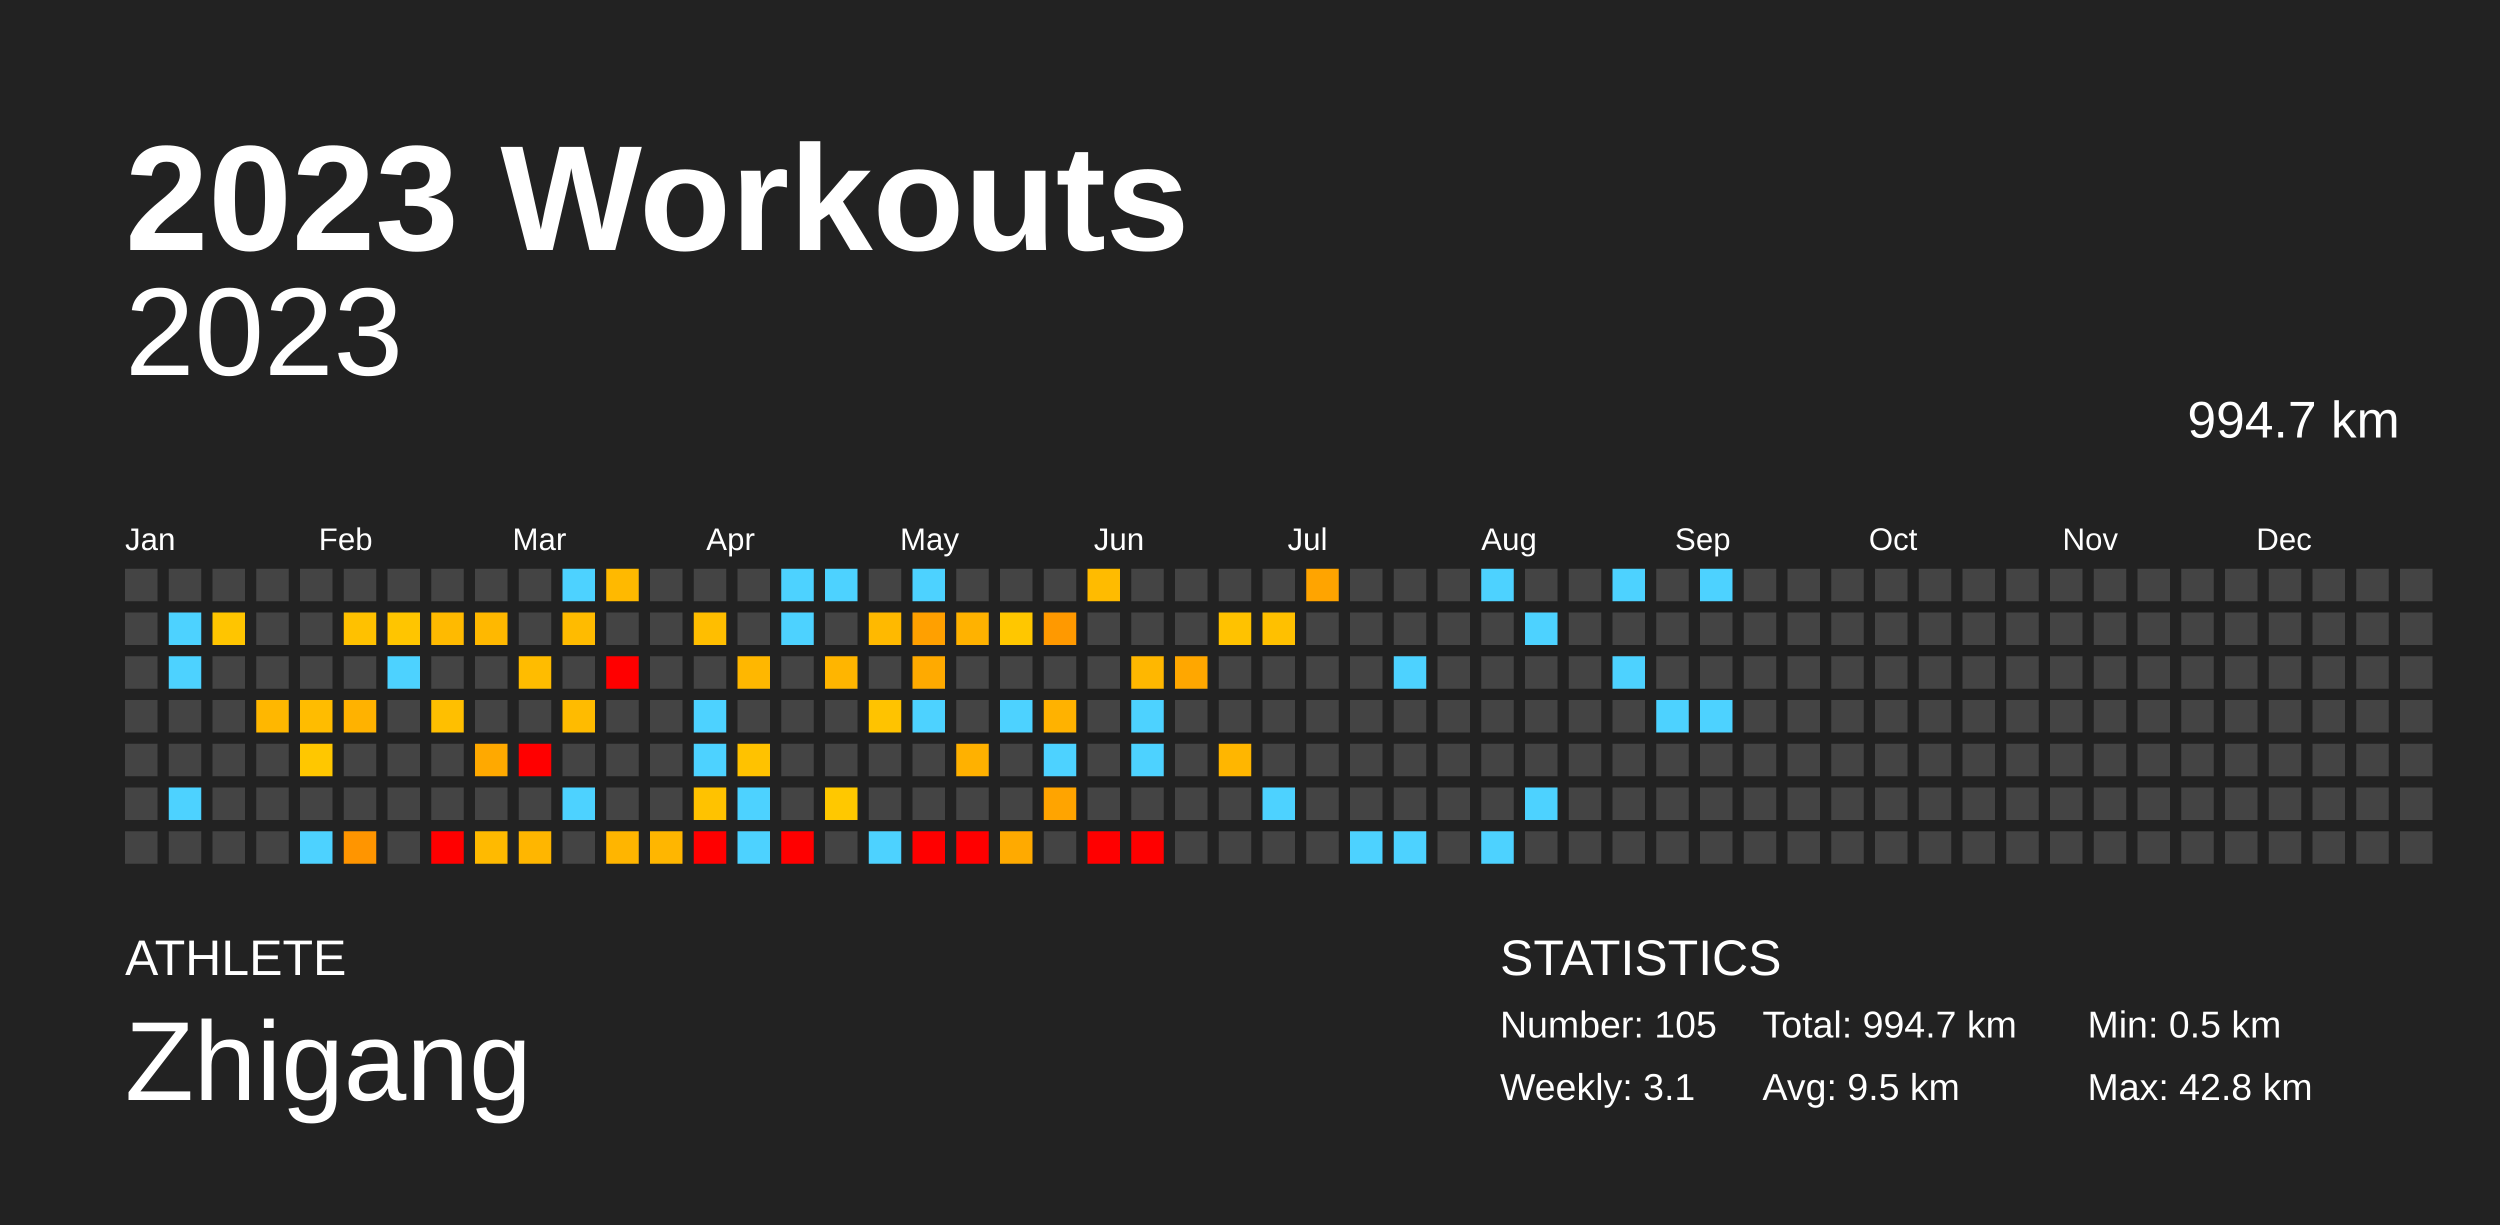
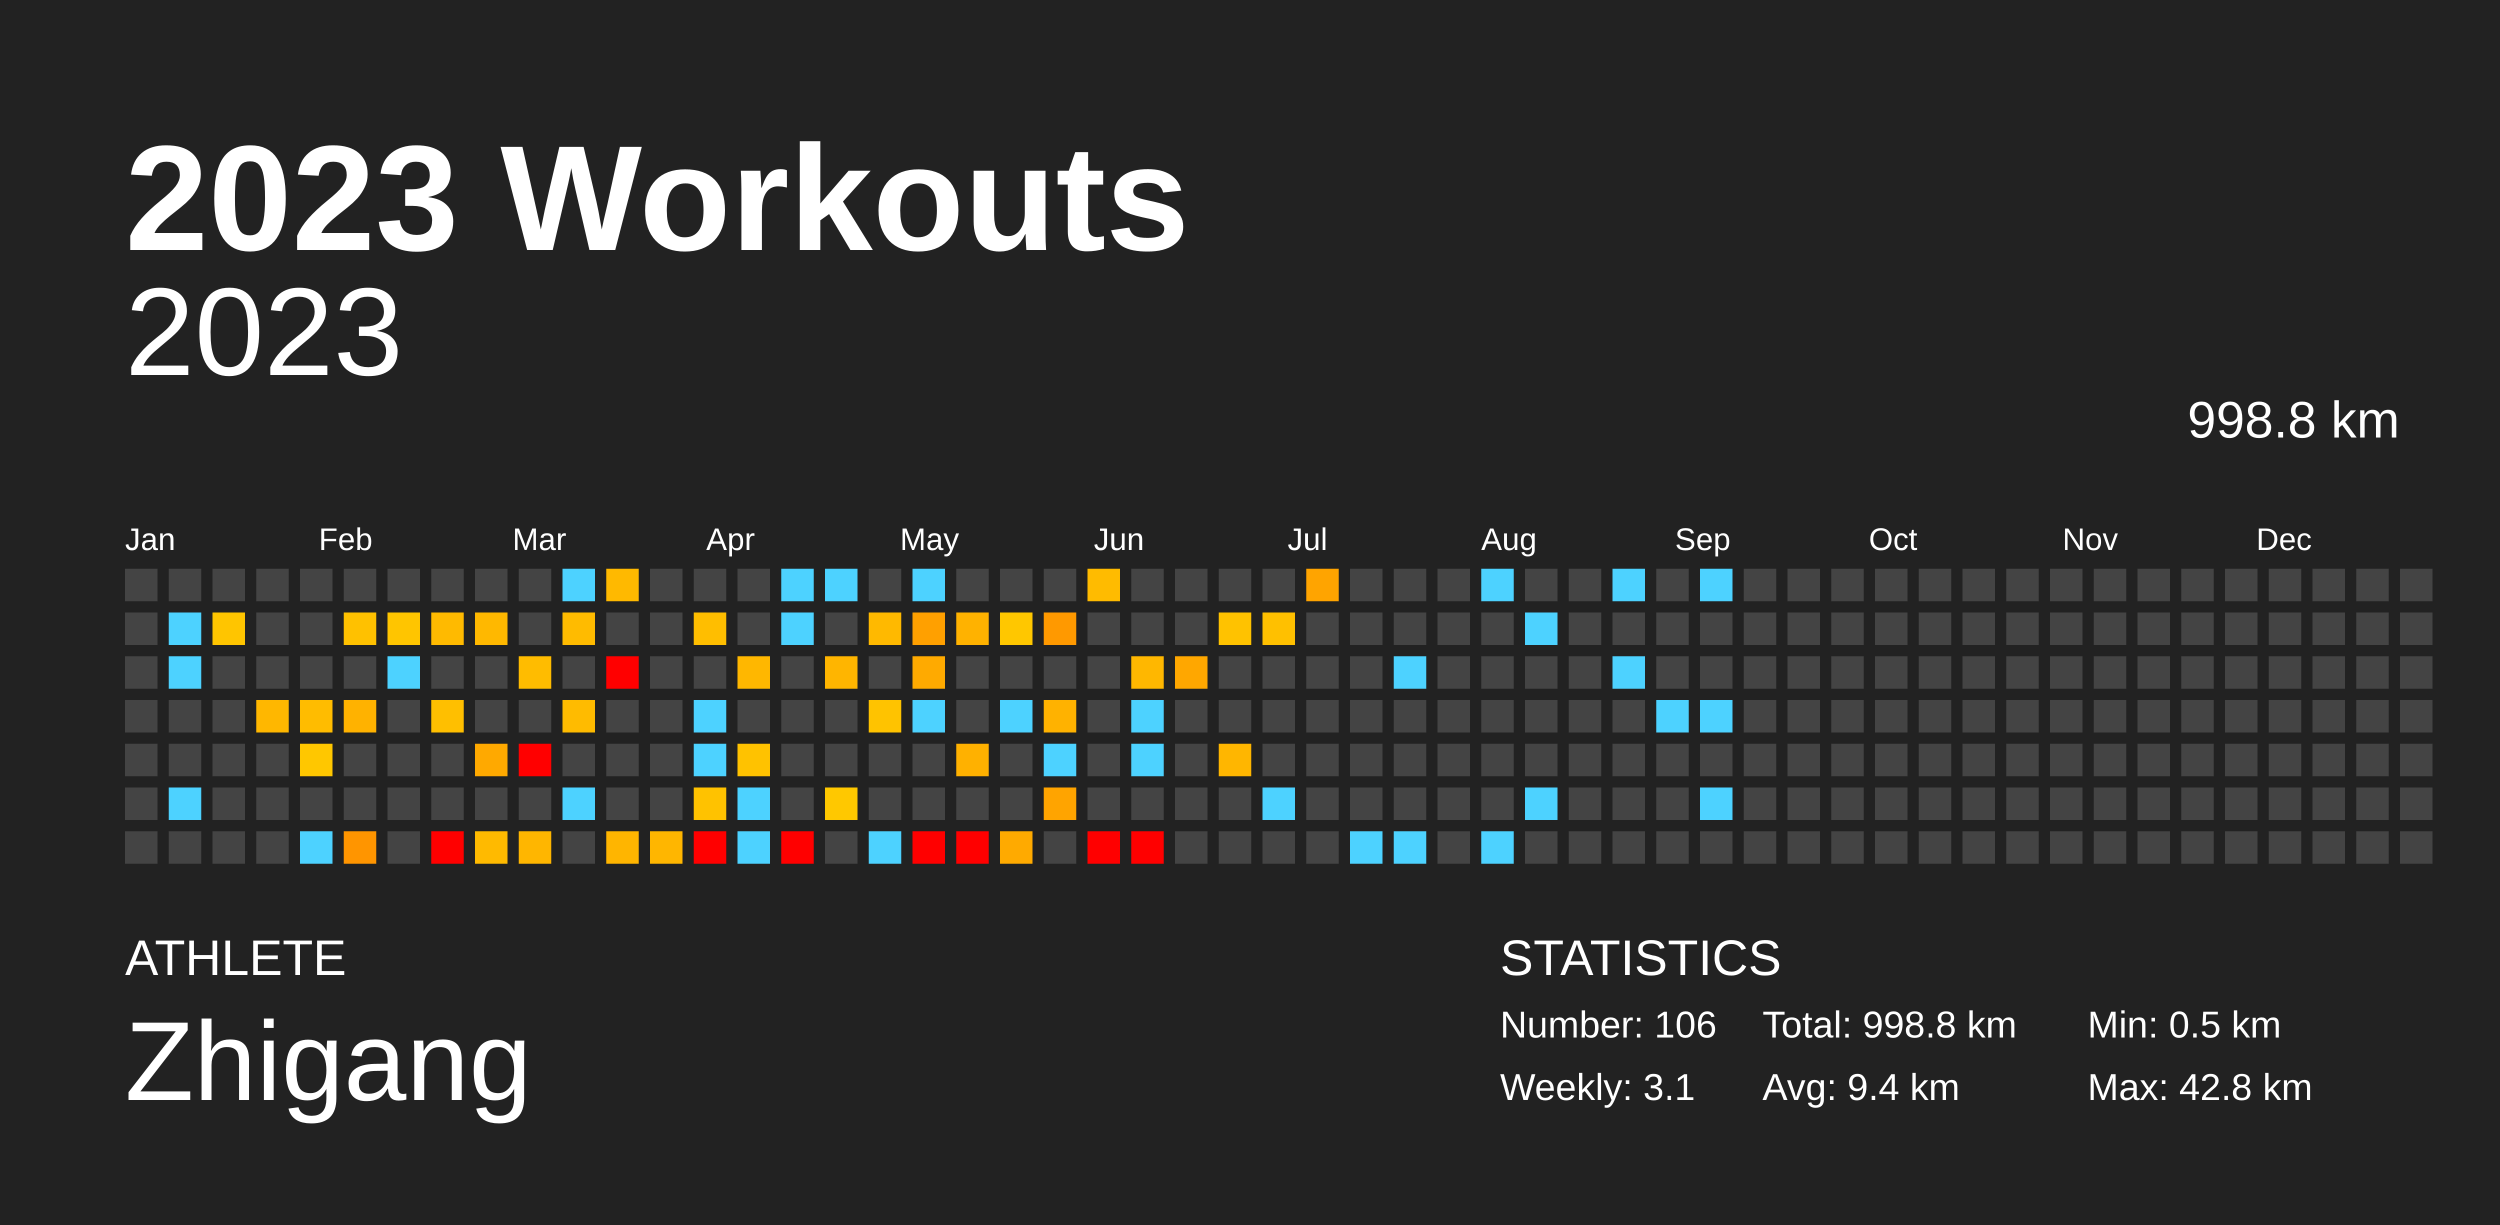
<svg xmlns="http://www.w3.org/2000/svg" baseProfile="full" height="98mm" version="1.1" viewBox="0,0,200,98" width="200mm">
  <defs />
  <rect fill="#222222" height="98" width="200" x="0" y="0" />
  <text fill="#FFFFFF" style="font-size:12px; font-family:Arial; font-weight:bold;" x="10" y="20">2023 Workouts</text>
  <text fill="#FFFFFF" style="font-size:4px; font-family:Arial" x="10" y="78">ATHLETE</text>
  <text fill="#FFFFFF" style="font-size:9px; font-family:Arial" x="10" y="88">Zhigang</text>
  <text fill="#FFFFFF" style="font-size:4px; font-family:Arial" x="120" y="78">STATISTICS</text>
-   <text fill="#FFFFFF" style="font-size:3px; font-family:Arial" x="120" y="83">Number: 105</text>
+   <text fill="#FFFFFF" style="font-size:3px; font-family:Arial" x="120" y="83">Number: 106</text>
  <text fill="#FFFFFF" style="font-size:3px; font-family:Arial" x="120" y="88">Weekly: 3.1</text>
-   <text fill="#FFFFFF" style="font-size:3px; font-family:Arial" x="141" y="83">Total: 994.7 km</text>
-   <text fill="#FFFFFF" style="font-size:3px; font-family:Arial" x="141" y="88">Avg: 9.5 km</text>
+   <text fill="#FFFFFF" style="font-size:3px; font-family:Arial" x="141" y="83">Total: 998.8 km</text>
+   <text fill="#FFFFFF" style="font-size:3px; font-family:Arial" x="141" y="88">Avg: 9.4 km</text>
  <text fill="#FFFFFF" style="font-size:3px; font-family:Arial" x="167" y="83">Min: 0.5 km</text>
  <text fill="#FFFFFF" style="font-size:3px; font-family:Arial" x="167" y="88">Max: 42.8 km</text>
  <text alignment-baseline="hanging" fill="#FFFFFF" style="font-size:10.0px; font-family:Arial;" x="10" y="30">2023</text>
-   <text alignment-baseline="hanging" fill="#FFFFFF" style="font-size:4.125px; font-family:Arial;" x="175" y="35">994.7 km</text>
+   <text alignment-baseline="hanging" fill="#FFFFFF" style="font-size:4.125px; font-family:Arial;" x="175" y="35">998.8 km</text>
  <text fill="#FFFFFF" style="font-size:2.5px; font-family:Arial" x="10.0" y="44">Jan</text>
  <text fill="#FFFFFF" style="font-size:2.5px; font-family:Arial" x="25.5" y="44">Feb</text>
  <text fill="#FFFFFF" style="font-size:2.5px; font-family:Arial" x="41.0" y="44">Mar</text>
  <text fill="#FFFFFF" style="font-size:2.5px; font-family:Arial" x="56.5" y="44">Apr</text>
  <text fill="#FFFFFF" style="font-size:2.5px; font-family:Arial" x="72.0" y="44">May</text>
  <text fill="#FFFFFF" style="font-size:2.5px; font-family:Arial" x="87.5" y="44">Jun</text>
  <text fill="#FFFFFF" style="font-size:2.5px; font-family:Arial" x="103.0" y="44">Jul</text>
  <text fill="#FFFFFF" style="font-size:2.5px; font-family:Arial" x="118.5" y="44">Aug</text>
  <text fill="#FFFFFF" style="font-size:2.5px; font-family:Arial" x="134.0" y="44">Sep</text>
  <text fill="#FFFFFF" style="font-size:2.5px; font-family:Arial" x="149.5" y="44">Oct</text>
  <text fill="#FFFFFF" style="font-size:2.5px; font-family:Arial" x="165.0" y="44">Nov</text>
  <text fill="#FFFFFF" style="font-size:2.5px; font-family:Arial" x="180.5" y="44">Dec</text>
  <rect fill="#444444" height="2.6" width="2.6" x="10.0" y="45.5" />
  <rect fill="#444444" height="2.6" width="2.6" x="10.0" y="49.0" />
  <rect fill="#444444" height="2.6" width="2.6" x="10.0" y="52.5" />
  <rect fill="#444444" height="2.6" width="2.6" x="10.0" y="56.0" />
  <rect fill="#444444" height="2.6" width="2.6" x="10.0" y="59.5" />
  <rect fill="#444444" height="2.6" width="2.6" x="10.0" y="63.0" />
  <rect fill="#444444" height="2.6" width="2.6" x="10.0" y="66.5" />
  <rect fill="#444444" height="2.6" width="2.6" x="13.5" y="45.5" />
  <rect fill="#4dd2ff" height="2.6" width="2.6" x="13.5" y="49.0" />
  <rect fill="#4dd2ff" height="2.6" width="2.6" x="13.5" y="52.5" />
  <rect fill="#444444" height="2.6" width="2.6" x="13.5" y="56.0" />
  <rect fill="#444444" height="2.6" width="2.6" x="13.5" y="59.5" />
  <rect fill="#4dd2ff" height="2.6" width="2.6" x="13.5" y="63.0" />
  <rect fill="#444444" height="2.6" width="2.6" x="13.5" y="66.5" />
  <rect fill="#444444" height="2.6" width="2.6" x="17.0" y="45.5" />
  <rect fill="#ffc500" height="2.6" width="2.6" x="17.0" y="49.0" />
  <rect fill="#444444" height="2.6" width="2.6" x="17.0" y="52.5" />
  <rect fill="#444444" height="2.6" width="2.6" x="17.0" y="56.0" />
  <rect fill="#444444" height="2.6" width="2.6" x="17.0" y="59.5" />
  <rect fill="#444444" height="2.6" width="2.6" x="17.0" y="63.0" />
  <rect fill="#444444" height="2.6" width="2.6" x="17.0" y="66.5" />
  <rect fill="#444444" height="2.6" width="2.6" x="20.5" y="45.5" />
  <rect fill="#444444" height="2.6" width="2.6" x="20.5" y="49.0" />
  <rect fill="#444444" height="2.6" width="2.6" x="20.5" y="52.5" />
  <rect fill="#ffb700" height="2.6" width="2.6" x="20.5" y="56.0" />
  <rect fill="#444444" height="2.6" width="2.6" x="20.5" y="59.5" />
  <rect fill="#444444" height="2.6" width="2.6" x="20.5" y="63.0" />
  <rect fill="#444444" height="2.6" width="2.6" x="20.5" y="66.5" />
  <rect fill="#444444" height="2.6" width="2.6" x="24.0" y="45.5" />
  <rect fill="#444444" height="2.6" width="2.6" x="24.0" y="49.0" />
  <rect fill="#444444" height="2.6" width="2.6" x="24.0" y="52.5" />
  <rect fill="#ffbc00" height="2.6" width="2.6" x="24.0" y="56.0" />
  <rect fill="#ffc700" height="2.6" width="2.6" x="24.0" y="59.5" />
  <rect fill="#444444" height="2.6" width="2.6" x="24.0" y="63.0" />
  <rect fill="#4dd2ff" height="2.6" width="2.6" x="24.0" y="66.5" />
  <rect fill="#444444" height="2.6" width="2.6" x="27.5" y="45.5" />
  <rect fill="#ffc100" height="2.6" width="2.6" x="27.5" y="49.0" />
  <rect fill="#444444" height="2.6" width="2.6" x="27.5" y="52.5" />
  <rect fill="#ffb200" height="2.6" width="2.6" x="27.5" y="56.0" />
  <rect fill="#444444" height="2.6" width="2.6" x="27.5" y="59.5" />
  <rect fill="#444444" height="2.6" width="2.6" x="27.5" y="63.0" />
  <rect fill="#ff9500" height="2.6" width="2.6" x="27.5" y="66.5" />
  <rect fill="#444444" height="2.6" width="2.6" x="31.0" y="45.5" />
  <rect fill="#ffc500" height="2.6" width="2.6" x="31.0" y="49.0" />
  <rect fill="#4dd2ff" height="2.6" width="2.6" x="31.0" y="52.5" />
  <rect fill="#444444" height="2.6" width="2.6" x="31.0" y="56.0" />
  <rect fill="#444444" height="2.6" width="2.6" x="31.0" y="59.5" />
  <rect fill="#444444" height="2.6" width="2.6" x="31.0" y="63.0" />
  <rect fill="#444444" height="2.6" width="2.6" x="31.0" y="66.5" />
  <rect fill="#444444" height="2.6" width="2.6" x="34.5" y="45.5" />
  <rect fill="#ffba00" height="2.6" width="2.6" x="34.5" y="49.0" />
  <rect fill="#444444" height="2.6" width="2.6" x="34.5" y="52.5" />
  <rect fill="#ffbf00" height="2.6" width="2.6" x="34.5" y="56.0" />
  <rect fill="#444444" height="2.6" width="2.6" x="34.5" y="59.5" />
  <rect fill="#444444" height="2.6" width="2.6" x="34.5" y="63.0" />
  <rect fill="red" height="2.6" width="2.6" x="34.5" y="66.5" />
  <rect fill="#444444" height="2.6" width="2.6" x="38.0" y="45.5" />
  <rect fill="#ffb800" height="2.6" width="2.6" x="38.0" y="49.0" />
  <rect fill="#444444" height="2.6" width="2.6" x="38.0" y="52.5" />
  <rect fill="#444444" height="2.6" width="2.6" x="38.0" y="56.0" />
  <rect fill="#ffa900" height="2.6" width="2.6" x="38.0" y="59.5" />
  <rect fill="#444444" height="2.6" width="2.6" x="38.0" y="63.0" />
  <rect fill="#ffba00" height="2.6" width="2.6" x="38.0" y="66.5" />
  <rect fill="#444444" height="2.6" width="2.6" x="41.5" y="45.5" />
  <rect fill="#444444" height="2.6" width="2.6" x="41.5" y="49.0" />
  <rect fill="#ffbc00" height="2.6" width="2.6" x="41.5" y="52.5" />
  <rect fill="#444444" height="2.6" width="2.6" x="41.5" y="56.0" />
  <rect fill="red" height="2.6" width="2.6" x="41.5" y="59.5" />
  <rect fill="#444444" height="2.6" width="2.6" x="41.5" y="63.0" />
  <rect fill="#ffb600" height="2.6" width="2.6" x="41.5" y="66.5" />
  <rect fill="#4dd2ff" height="2.6" width="2.6" x="45.0" y="45.5" />
  <rect fill="#ffbb00" height="2.6" width="2.6" x="45.0" y="49.0" />
  <rect fill="#444444" height="2.6" width="2.6" x="45.0" y="52.5" />
  <rect fill="#ffbb00" height="2.6" width="2.6" x="45.0" y="56.0" />
  <rect fill="#444444" height="2.6" width="2.6" x="45.0" y="59.5" />
  <rect fill="#4dd2ff" height="2.6" width="2.6" x="45.0" y="63.0" />
  <rect fill="#444444" height="2.6" width="2.6" x="45.0" y="66.5" />
  <rect fill="#ffb900" height="2.6" width="2.6" x="48.5" y="45.5" />
  <rect fill="#444444" height="2.6" width="2.6" x="48.5" y="49.0" />
  <rect fill="red" height="2.6" width="2.6" x="48.5" y="52.5" />
  <rect fill="#444444" height="2.6" width="2.6" x="48.5" y="56.0" />
  <rect fill="#444444" height="2.6" width="2.6" x="48.5" y="59.5" />
  <rect fill="#444444" height="2.6" width="2.6" x="48.5" y="63.0" />
  <rect fill="#ffb500" height="2.6" width="2.6" x="48.5" y="66.5" />
  <rect fill="#444444" height="2.6" width="2.6" x="52.0" y="45.5" />
  <rect fill="#444444" height="2.6" width="2.6" x="52.0" y="49.0" />
  <rect fill="#444444" height="2.6" width="2.6" x="52.0" y="52.5" />
  <rect fill="#444444" height="2.6" width="2.6" x="52.0" y="56.0" />
  <rect fill="#444444" height="2.6" width="2.6" x="52.0" y="59.5" />
  <rect fill="#444444" height="2.6" width="2.6" x="52.0" y="63.0" />
  <rect fill="#ffb600" height="2.6" width="2.6" x="52.0" y="66.5" />
  <rect fill="#444444" height="2.6" width="2.6" x="55.5" y="45.5" />
  <rect fill="#ffbe00" height="2.6" width="2.6" x="55.5" y="49.0" />
  <rect fill="#444444" height="2.6" width="2.6" x="55.5" y="52.5" />
  <rect fill="#4dd2ff" height="2.6" width="2.6" x="55.5" y="56.0" />
  <rect fill="#4dd2ff" height="2.6" width="2.6" x="55.5" y="59.5" />
  <rect fill="#ffc200" height="2.6" width="2.6" x="55.5" y="63.0" />
  <rect fill="red" height="2.6" width="2.6" x="55.5" y="66.5" />
  <rect fill="#444444" height="2.6" width="2.6" x="59.0" y="45.5" />
  <rect fill="#444444" height="2.6" width="2.6" x="59.0" y="49.0" />
  <rect fill="#ffb700" height="2.6" width="2.6" x="59.0" y="52.5" />
  <rect fill="#444444" height="2.6" width="2.6" x="59.0" y="56.0" />
  <rect fill="#ffc200" height="2.6" width="2.6" x="59.0" y="59.5" />
  <rect fill="#4dd2ff" height="2.6" width="2.6" x="59.0" y="63.0" />
  <rect fill="#4dd2ff" height="2.6" width="2.6" x="59.0" y="66.5" />
  <rect fill="#4dd2ff" height="2.6" width="2.6" x="62.5" y="45.5" />
  <rect fill="#4dd2ff" height="2.6" width="2.6" x="62.5" y="49.0" />
  <rect fill="#444444" height="2.6" width="2.6" x="62.5" y="52.5" />
  <rect fill="#444444" height="2.6" width="2.6" x="62.5" y="56.0" />
  <rect fill="#444444" height="2.6" width="2.6" x="62.5" y="59.5" />
  <rect fill="#444444" height="2.6" width="2.6" x="62.5" y="63.0" />
  <rect fill="red" height="2.6" width="2.6" x="62.5" y="66.5" />
  <rect fill="#4dd2ff" height="2.6" width="2.6" x="66.0" y="45.5" />
  <rect fill="#444444" height="2.6" width="2.6" x="66.0" y="49.0" />
  <rect fill="#ffb500" height="2.6" width="2.6" x="66.0" y="52.5" />
  <rect fill="#444444" height="2.6" width="2.6" x="66.0" y="56.0" />
  <rect fill="#444444" height="2.6" width="2.6" x="66.0" y="59.5" />
  <rect fill="#ffc800" height="2.6" width="2.6" x="66.0" y="63.0" />
  <rect fill="#444444" height="2.6" width="2.6" x="66.0" y="66.5" />
  <rect fill="#444444" height="2.6" width="2.6" x="69.5" y="45.5" />
  <rect fill="#ffb900" height="2.6" width="2.6" x="69.5" y="49.0" />
  <rect fill="#444444" height="2.6" width="2.6" x="69.5" y="52.5" />
  <rect fill="#ffc300" height="2.6" width="2.6" x="69.5" y="56.0" />
  <rect fill="#444444" height="2.6" width="2.6" x="69.5" y="59.5" />
  <rect fill="#444444" height="2.6" width="2.6" x="69.5" y="63.0" />
  <rect fill="#4dd2ff" height="2.6" width="2.6" x="69.5" y="66.5" />
  <rect fill="#4dd2ff" height="2.6" width="2.6" x="73.0" y="45.5" />
  <rect fill="#ffa000" height="2.6" width="2.6" x="73.0" y="49.0" />
  <rect fill="#ffaa00" height="2.6" width="2.6" x="73.0" y="52.5" />
  <rect fill="#4dd2ff" height="2.6" width="2.6" x="73.0" y="56.0" />
  <rect fill="#444444" height="2.6" width="2.6" x="73.0" y="59.5" />
  <rect fill="#444444" height="2.6" width="2.6" x="73.0" y="63.0" />
  <rect fill="red" height="2.6" width="2.6" x="73.0" y="66.5" />
  <rect fill="#444444" height="2.6" width="2.6" x="76.5" y="45.5" />
  <rect fill="#ffb200" height="2.6" width="2.6" x="76.5" y="49.0" />
  <rect fill="#444444" height="2.6" width="2.6" x="76.5" y="52.5" />
  <rect fill="#444444" height="2.6" width="2.6" x="76.5" y="56.0" />
  <rect fill="#ffb100" height="2.6" width="2.6" x="76.5" y="59.5" />
  <rect fill="#444444" height="2.6" width="2.6" x="76.5" y="63.0" />
  <rect fill="red" height="2.6" width="2.6" x="76.5" y="66.5" />
  <rect fill="#444444" height="2.6" width="2.6" x="80.0" y="45.5" />
  <rect fill="#ffc700" height="2.6" width="2.6" x="80.0" y="49.0" />
  <rect fill="#444444" height="2.6" width="2.6" x="80.0" y="52.5" />
  <rect fill="#4dd2ff" height="2.6" width="2.6" x="80.0" y="56.0" />
  <rect fill="#444444" height="2.6" width="2.6" x="80.0" y="59.5" />
  <rect fill="#444444" height="2.6" width="2.6" x="80.0" y="63.0" />
  <rect fill="#ffaa00" height="2.6" width="2.6" x="80.0" y="66.5" />
  <rect fill="#444444" height="2.6" width="2.6" x="83.5" y="45.5" />
  <rect fill="#ff9900" height="2.6" width="2.6" x="83.5" y="49.0" />
  <rect fill="#444444" height="2.6" width="2.6" x="83.5" y="52.5" />
  <rect fill="#ffb200" height="2.6" width="2.6" x="83.5" y="56.0" />
  <rect fill="#4dd2ff" height="2.6" width="2.6" x="83.5" y="59.5" />
  <rect fill="#ffa400" height="2.6" width="2.6" x="83.5" y="63.0" />
  <rect fill="#444444" height="2.6" width="2.6" x="83.5" y="66.5" />
  <rect fill="#ffbb00" height="2.6" width="2.6" x="87.0" y="45.5" />
  <rect fill="#444444" height="2.6" width="2.6" x="87.0" y="49.0" />
  <rect fill="#444444" height="2.6" width="2.6" x="87.0" y="52.5" />
  <rect fill="#444444" height="2.6" width="2.6" x="87.0" y="56.0" />
  <rect fill="#444444" height="2.6" width="2.6" x="87.0" y="59.5" />
  <rect fill="#444444" height="2.6" width="2.6" x="87.0" y="63.0" />
  <rect fill="red" height="2.6" width="2.6" x="87.0" y="66.5" />
  <rect fill="#444444" height="2.6" width="2.6" x="90.5" y="45.5" />
  <rect fill="#444444" height="2.6" width="2.6" x="90.5" y="49.0" />
  <rect fill="#ffb700" height="2.6" width="2.6" x="90.5" y="52.5" />
  <rect fill="#4dd2ff" height="2.6" width="2.6" x="90.5" y="56.0" />
  <rect fill="#4dd2ff" height="2.6" width="2.6" x="90.5" y="59.5" />
  <rect fill="#444444" height="2.6" width="2.6" x="90.5" y="63.0" />
  <rect fill="red" height="2.6" width="2.6" x="90.5" y="66.5" />
  <rect fill="#444444" height="2.6" width="2.6" x="94.0" y="45.5" />
  <rect fill="#444444" height="2.6" width="2.6" x="94.0" y="49.0" />
  <rect fill="#ffa700" height="2.6" width="2.6" x="94.0" y="52.5" />
  <rect fill="#444444" height="2.6" width="2.6" x="94.0" y="56.0" />
  <rect fill="#444444" height="2.6" width="2.6" x="94.0" y="59.5" />
  <rect fill="#444444" height="2.6" width="2.6" x="94.0" y="63.0" />
  <rect fill="#444444" height="2.6" width="2.6" x="94.0" y="66.5" />
  <rect fill="#444444" height="2.6" width="2.6" x="97.5" y="45.5" />
  <rect fill="#ffc200" height="2.6" width="2.6" x="97.5" y="49.0" />
  <rect fill="#444444" height="2.6" width="2.6" x="97.5" y="52.5" />
  <rect fill="#444444" height="2.6" width="2.6" x="97.5" y="56.0" />
  <rect fill="#ffb600" height="2.6" width="2.6" x="97.5" y="59.5" />
  <rect fill="#444444" height="2.6" width="2.6" x="97.5" y="63.0" />
  <rect fill="#444444" height="2.6" width="2.6" x="97.5" y="66.5" />
  <rect fill="#444444" height="2.6" width="2.6" x="101.0" y="45.5" />
  <rect fill="#ffc000" height="2.6" width="2.6" x="101.0" y="49.0" />
  <rect fill="#444444" height="2.6" width="2.6" x="101.0" y="52.5" />
  <rect fill="#444444" height="2.6" width="2.6" x="101.0" y="56.0" />
  <rect fill="#444444" height="2.6" width="2.6" x="101.0" y="59.5" />
  <rect fill="#4dd2ff" height="2.6" width="2.6" x="101.0" y="63.0" />
  <rect fill="#444444" height="2.6" width="2.6" x="101.0" y="66.5" />
  <rect fill="#ffa400" height="2.6" width="2.6" x="104.5" y="45.5" />
  <rect fill="#444444" height="2.6" width="2.6" x="104.5" y="49.0" />
  <rect fill="#444444" height="2.6" width="2.6" x="104.5" y="52.5" />
  <rect fill="#444444" height="2.6" width="2.6" x="104.5" y="56.0" />
  <rect fill="#444444" height="2.6" width="2.6" x="104.5" y="59.5" />
  <rect fill="#444444" height="2.6" width="2.6" x="104.5" y="63.0" />
  <rect fill="#444444" height="2.6" width="2.6" x="104.5" y="66.5" />
  <rect fill="#444444" height="2.6" width="2.6" x="108.0" y="45.5" />
  <rect fill="#444444" height="2.6" width="2.6" x="108.0" y="49.0" />
  <rect fill="#444444" height="2.6" width="2.6" x="108.0" y="52.5" />
  <rect fill="#444444" height="2.6" width="2.6" x="108.0" y="56.0" />
  <rect fill="#444444" height="2.6" width="2.6" x="108.0" y="59.5" />
  <rect fill="#444444" height="2.6" width="2.6" x="108.0" y="63.0" />
  <rect fill="#4dd2ff" height="2.6" width="2.6" x="108.0" y="66.5" />
  <rect fill="#444444" height="2.6" width="2.6" x="111.5" y="45.5" />
  <rect fill="#444444" height="2.6" width="2.6" x="111.5" y="49.0" />
  <rect fill="#4dd2ff" height="2.6" width="2.6" x="111.5" y="52.5" />
  <rect fill="#444444" height="2.6" width="2.6" x="111.5" y="56.0" />
  <rect fill="#444444" height="2.6" width="2.6" x="111.5" y="59.5" />
  <rect fill="#444444" height="2.6" width="2.6" x="111.5" y="63.0" />
  <rect fill="#4dd2ff" height="2.6" width="2.6" x="111.5" y="66.5" />
  <rect fill="#444444" height="2.6" width="2.6" x="115.0" y="45.5" />
  <rect fill="#444444" height="2.6" width="2.6" x="115.0" y="49.0" />
  <rect fill="#444444" height="2.6" width="2.6" x="115.0" y="52.5" />
  <rect fill="#444444" height="2.6" width="2.6" x="115.0" y="56.0" />
  <rect fill="#444444" height="2.6" width="2.6" x="115.0" y="59.5" />
  <rect fill="#444444" height="2.6" width="2.6" x="115.0" y="63.0" />
  <rect fill="#444444" height="2.6" width="2.6" x="115.0" y="66.5" />
  <rect fill="#4dd2ff" height="2.6" width="2.6" x="118.5" y="45.5" />
  <rect fill="#444444" height="2.6" width="2.6" x="118.5" y="49.0" />
  <rect fill="#444444" height="2.6" width="2.6" x="118.5" y="52.5" />
  <rect fill="#444444" height="2.6" width="2.6" x="118.5" y="56.0" />
  <rect fill="#444444" height="2.6" width="2.6" x="118.5" y="59.5" />
  <rect fill="#444444" height="2.6" width="2.6" x="118.5" y="63.0" />
  <rect fill="#4dd2ff" height="2.6" width="2.6" x="118.5" y="66.5" />
  <rect fill="#444444" height="2.6" width="2.6" x="122.0" y="45.5" />
  <rect fill="#4dd2ff" height="2.6" width="2.6" x="122.0" y="49.0" />
  <rect fill="#444444" height="2.6" width="2.6" x="122.0" y="52.5" />
  <rect fill="#444444" height="2.6" width="2.6" x="122.0" y="56.0" />
  <rect fill="#444444" height="2.6" width="2.6" x="122.0" y="59.5" />
  <rect fill="#4dd2ff" height="2.6" width="2.6" x="122.0" y="63.0" />
  <rect fill="#444444" height="2.6" width="2.6" x="122.0" y="66.5" />
  <rect fill="#444444" height="2.6" width="2.6" x="125.5" y="45.5" />
  <rect fill="#444444" height="2.6" width="2.6" x="125.5" y="49.0" />
  <rect fill="#444444" height="2.6" width="2.6" x="125.5" y="52.5" />
  <rect fill="#444444" height="2.6" width="2.6" x="125.5" y="56.0" />
  <rect fill="#444444" height="2.6" width="2.6" x="125.5" y="59.5" />
  <rect fill="#444444" height="2.6" width="2.6" x="125.5" y="63.0" />
  <rect fill="#444444" height="2.6" width="2.6" x="125.5" y="66.5" />
  <rect fill="#4dd2ff" height="2.6" width="2.6" x="129.0" y="45.5" />
  <rect fill="#444444" height="2.6" width="2.6" x="129.0" y="49.0" />
  <rect fill="#4dd2ff" height="2.6" width="2.6" x="129.0" y="52.5" />
  <rect fill="#444444" height="2.6" width="2.6" x="129.0" y="56.0" />
  <rect fill="#444444" height="2.6" width="2.6" x="129.0" y="59.5" />
  <rect fill="#444444" height="2.6" width="2.6" x="129.0" y="63.0" />
  <rect fill="#444444" height="2.6" width="2.6" x="129.0" y="66.5" />
  <rect fill="#444444" height="2.6" width="2.6" x="132.5" y="45.5" />
  <rect fill="#444444" height="2.6" width="2.6" x="132.5" y="49.0" />
  <rect fill="#444444" height="2.6" width="2.6" x="132.5" y="52.5" />
  <rect fill="#4dd2ff" height="2.6" width="2.6" x="132.5" y="56.0" />
  <rect fill="#444444" height="2.6" width="2.6" x="132.5" y="59.5" />
  <rect fill="#444444" height="2.6" width="2.6" x="132.5" y="63.0" />
  <rect fill="#444444" height="2.6" width="2.6" x="132.5" y="66.5" />
  <rect fill="#4dd2ff" height="2.6" width="2.6" x="136.0" y="45.5" />
  <rect fill="#444444" height="2.6" width="2.6" x="136.0" y="49.0" />
  <rect fill="#444444" height="2.6" width="2.6" x="136.0" y="52.5" />
  <rect fill="#4dd2ff" height="2.6" width="2.6" x="136.0" y="56.0" />
  <rect fill="#444444" height="2.6" width="2.6" x="136.0" y="59.5" />
-   <rect fill="#444444" height="2.6" width="2.6" x="136.0" y="63.0" />
+   <rect fill="#4dd2ff" height="2.6" width="2.6" x="136.0" y="63.0" />
  <rect fill="#444444" height="2.6" width="2.6" x="136.0" y="66.5" />
  <rect fill="#444444" height="2.6" width="2.6" x="139.5" y="45.5" />
  <rect fill="#444444" height="2.6" width="2.6" x="139.5" y="49.0" />
  <rect fill="#444444" height="2.6" width="2.6" x="139.5" y="52.5" />
  <rect fill="#444444" height="2.6" width="2.6" x="139.5" y="56.0" />
  <rect fill="#444444" height="2.6" width="2.6" x="139.5" y="59.5" />
  <rect fill="#444444" height="2.6" width="2.6" x="139.5" y="63.0" />
  <rect fill="#444444" height="2.6" width="2.6" x="139.5" y="66.5" />
  <rect fill="#444444" height="2.6" width="2.6" x="143.0" y="45.5" />
  <rect fill="#444444" height="2.6" width="2.6" x="143.0" y="49.0" />
  <rect fill="#444444" height="2.6" width="2.6" x="143.0" y="52.5" />
  <rect fill="#444444" height="2.6" width="2.6" x="143.0" y="56.0" />
  <rect fill="#444444" height="2.6" width="2.6" x="143.0" y="59.5" />
  <rect fill="#444444" height="2.6" width="2.6" x="143.0" y="63.0" />
  <rect fill="#444444" height="2.6" width="2.6" x="143.0" y="66.5" />
  <rect fill="#444444" height="2.6" width="2.6" x="146.5" y="45.5" />
  <rect fill="#444444" height="2.6" width="2.6" x="146.5" y="49.0" />
  <rect fill="#444444" height="2.6" width="2.6" x="146.5" y="52.5" />
  <rect fill="#444444" height="2.6" width="2.6" x="146.5" y="56.0" />
  <rect fill="#444444" height="2.6" width="2.6" x="146.5" y="59.5" />
  <rect fill="#444444" height="2.6" width="2.6" x="146.5" y="63.0" />
  <rect fill="#444444" height="2.6" width="2.6" x="146.5" y="66.5" />
  <rect fill="#444444" height="2.6" width="2.6" x="150.0" y="45.5" />
  <rect fill="#444444" height="2.6" width="2.6" x="150.0" y="49.0" />
  <rect fill="#444444" height="2.6" width="2.6" x="150.0" y="52.5" />
  <rect fill="#444444" height="2.6" width="2.6" x="150.0" y="56.0" />
  <rect fill="#444444" height="2.6" width="2.6" x="150.0" y="59.5" />
  <rect fill="#444444" height="2.6" width="2.6" x="150.0" y="63.0" />
  <rect fill="#444444" height="2.6" width="2.6" x="150.0" y="66.5" />
  <rect fill="#444444" height="2.6" width="2.6" x="153.5" y="45.5" />
  <rect fill="#444444" height="2.6" width="2.6" x="153.5" y="49.0" />
  <rect fill="#444444" height="2.6" width="2.6" x="153.5" y="52.5" />
  <rect fill="#444444" height="2.6" width="2.6" x="153.5" y="56.0" />
  <rect fill="#444444" height="2.6" width="2.6" x="153.5" y="59.5" />
  <rect fill="#444444" height="2.6" width="2.6" x="153.5" y="63.0" />
  <rect fill="#444444" height="2.6" width="2.6" x="153.5" y="66.5" />
  <rect fill="#444444" height="2.6" width="2.6" x="157.0" y="45.5" />
  <rect fill="#444444" height="2.6" width="2.6" x="157.0" y="49.0" />
  <rect fill="#444444" height="2.6" width="2.6" x="157.0" y="52.5" />
  <rect fill="#444444" height="2.6" width="2.6" x="157.0" y="56.0" />
  <rect fill="#444444" height="2.6" width="2.6" x="157.0" y="59.5" />
  <rect fill="#444444" height="2.6" width="2.6" x="157.0" y="63.0" />
  <rect fill="#444444" height="2.6" width="2.6" x="157.0" y="66.5" />
  <rect fill="#444444" height="2.6" width="2.6" x="160.5" y="45.5" />
  <rect fill="#444444" height="2.6" width="2.6" x="160.5" y="49.0" />
  <rect fill="#444444" height="2.6" width="2.6" x="160.5" y="52.5" />
  <rect fill="#444444" height="2.6" width="2.6" x="160.5" y="56.0" />
  <rect fill="#444444" height="2.6" width="2.6" x="160.5" y="59.5" />
  <rect fill="#444444" height="2.6" width="2.6" x="160.5" y="63.0" />
  <rect fill="#444444" height="2.6" width="2.6" x="160.5" y="66.5" />
  <rect fill="#444444" height="2.6" width="2.6" x="164.0" y="45.5" />
  <rect fill="#444444" height="2.6" width="2.6" x="164.0" y="49.0" />
  <rect fill="#444444" height="2.6" width="2.6" x="164.0" y="52.5" />
  <rect fill="#444444" height="2.6" width="2.6" x="164.0" y="56.0" />
  <rect fill="#444444" height="2.6" width="2.6" x="164.0" y="59.5" />
  <rect fill="#444444" height="2.6" width="2.6" x="164.0" y="63.0" />
  <rect fill="#444444" height="2.6" width="2.6" x="164.0" y="66.5" />
  <rect fill="#444444" height="2.6" width="2.6" x="167.5" y="45.5" />
  <rect fill="#444444" height="2.6" width="2.6" x="167.5" y="49.0" />
  <rect fill="#444444" height="2.6" width="2.6" x="167.5" y="52.5" />
  <rect fill="#444444" height="2.6" width="2.6" x="167.5" y="56.0" />
  <rect fill="#444444" height="2.6" width="2.6" x="167.5" y="59.5" />
  <rect fill="#444444" height="2.6" width="2.6" x="167.5" y="63.0" />
  <rect fill="#444444" height="2.6" width="2.6" x="167.5" y="66.5" />
  <rect fill="#444444" height="2.6" width="2.6" x="171.0" y="45.5" />
  <rect fill="#444444" height="2.6" width="2.6" x="171.0" y="49.0" />
  <rect fill="#444444" height="2.6" width="2.6" x="171.0" y="52.5" />
  <rect fill="#444444" height="2.6" width="2.6" x="171.0" y="56.0" />
  <rect fill="#444444" height="2.6" width="2.6" x="171.0" y="59.5" />
  <rect fill="#444444" height="2.6" width="2.6" x="171.0" y="63.0" />
  <rect fill="#444444" height="2.6" width="2.6" x="171.0" y="66.5" />
  <rect fill="#444444" height="2.6" width="2.6" x="174.5" y="45.5" />
  <rect fill="#444444" height="2.6" width="2.6" x="174.5" y="49.0" />
  <rect fill="#444444" height="2.6" width="2.6" x="174.5" y="52.5" />
  <rect fill="#444444" height="2.6" width="2.6" x="174.5" y="56.0" />
  <rect fill="#444444" height="2.6" width="2.6" x="174.5" y="59.5" />
  <rect fill="#444444" height="2.6" width="2.6" x="174.5" y="63.0" />
  <rect fill="#444444" height="2.6" width="2.6" x="174.5" y="66.5" />
  <rect fill="#444444" height="2.6" width="2.6" x="178.0" y="45.5" />
  <rect fill="#444444" height="2.6" width="2.6" x="178.0" y="49.0" />
  <rect fill="#444444" height="2.6" width="2.6" x="178.0" y="52.5" />
  <rect fill="#444444" height="2.6" width="2.6" x="178.0" y="56.0" />
  <rect fill="#444444" height="2.6" width="2.6" x="178.0" y="59.5" />
  <rect fill="#444444" height="2.6" width="2.6" x="178.0" y="63.0" />
  <rect fill="#444444" height="2.6" width="2.6" x="178.0" y="66.5" />
  <rect fill="#444444" height="2.6" width="2.6" x="181.5" y="45.5" />
  <rect fill="#444444" height="2.6" width="2.6" x="181.5" y="49.0" />
  <rect fill="#444444" height="2.6" width="2.6" x="181.5" y="52.5" />
  <rect fill="#444444" height="2.6" width="2.6" x="181.5" y="56.0" />
  <rect fill="#444444" height="2.6" width="2.6" x="181.5" y="59.5" />
  <rect fill="#444444" height="2.6" width="2.6" x="181.5" y="63.0" />
  <rect fill="#444444" height="2.6" width="2.6" x="181.5" y="66.5" />
  <rect fill="#444444" height="2.6" width="2.6" x="185.0" y="45.5" />
  <rect fill="#444444" height="2.6" width="2.6" x="185.0" y="49.0" />
  <rect fill="#444444" height="2.6" width="2.6" x="185.0" y="52.5" />
  <rect fill="#444444" height="2.6" width="2.6" x="185.0" y="56.0" />
  <rect fill="#444444" height="2.6" width="2.6" x="185.0" y="59.5" />
  <rect fill="#444444" height="2.6" width="2.6" x="185.0" y="63.0" />
  <rect fill="#444444" height="2.6" width="2.6" x="185.0" y="66.5" />
  <rect fill="#444444" height="2.6" width="2.6" x="188.5" y="45.5" />
  <rect fill="#444444" height="2.6" width="2.6" x="188.5" y="49.0" />
  <rect fill="#444444" height="2.6" width="2.6" x="188.5" y="52.5" />
  <rect fill="#444444" height="2.6" width="2.6" x="188.5" y="56.0" />
  <rect fill="#444444" height="2.6" width="2.6" x="188.5" y="59.5" />
  <rect fill="#444444" height="2.6" width="2.6" x="188.5" y="63.0" />
  <rect fill="#444444" height="2.6" width="2.6" x="188.5" y="66.5" />
  <rect fill="#444444" height="2.6" width="2.6" x="192.0" y="45.5" />
  <rect fill="#444444" height="2.6" width="2.6" x="192.0" y="49.0" />
  <rect fill="#444444" height="2.6" width="2.6" x="192.0" y="52.5" />
  <rect fill="#444444" height="2.6" width="2.6" x="192.0" y="56.0" />
  <rect fill="#444444" height="2.6" width="2.6" x="192.0" y="59.5" />
  <rect fill="#444444" height="2.6" width="2.6" x="192.0" y="63.0" />
  <rect fill="#444444" height="2.6" width="2.6" x="192.0" y="66.5" />
</svg>
